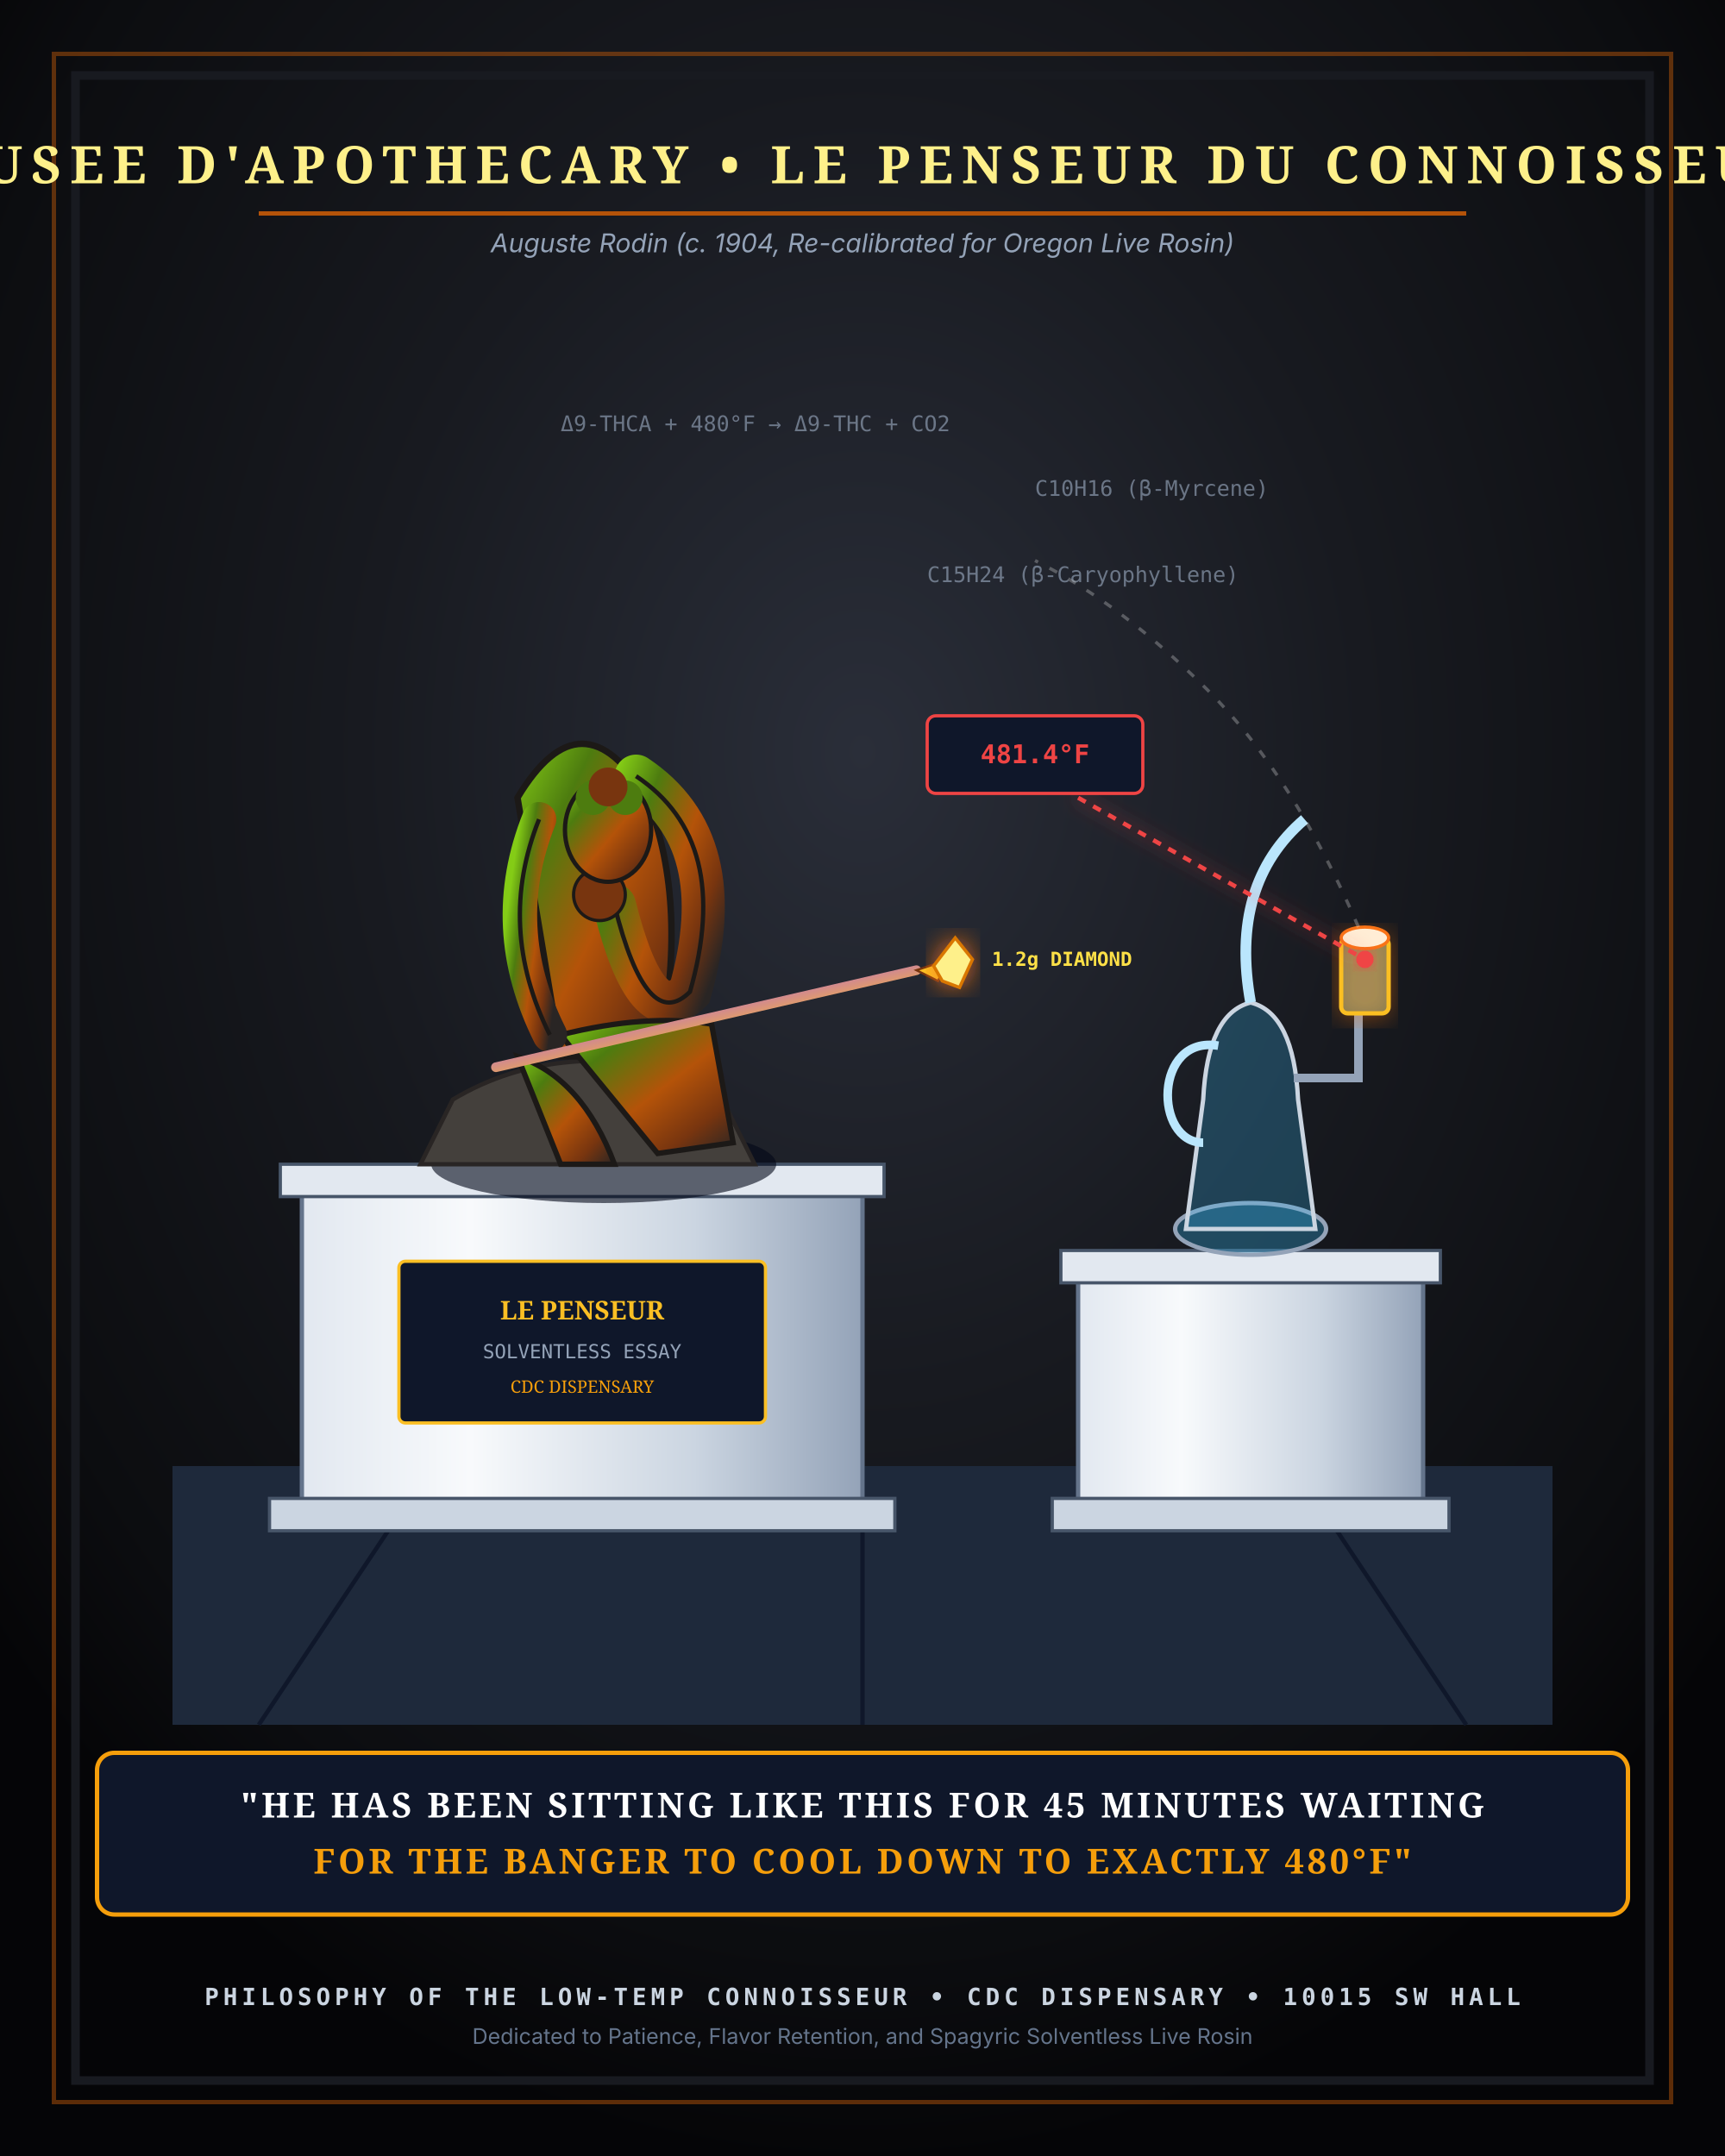
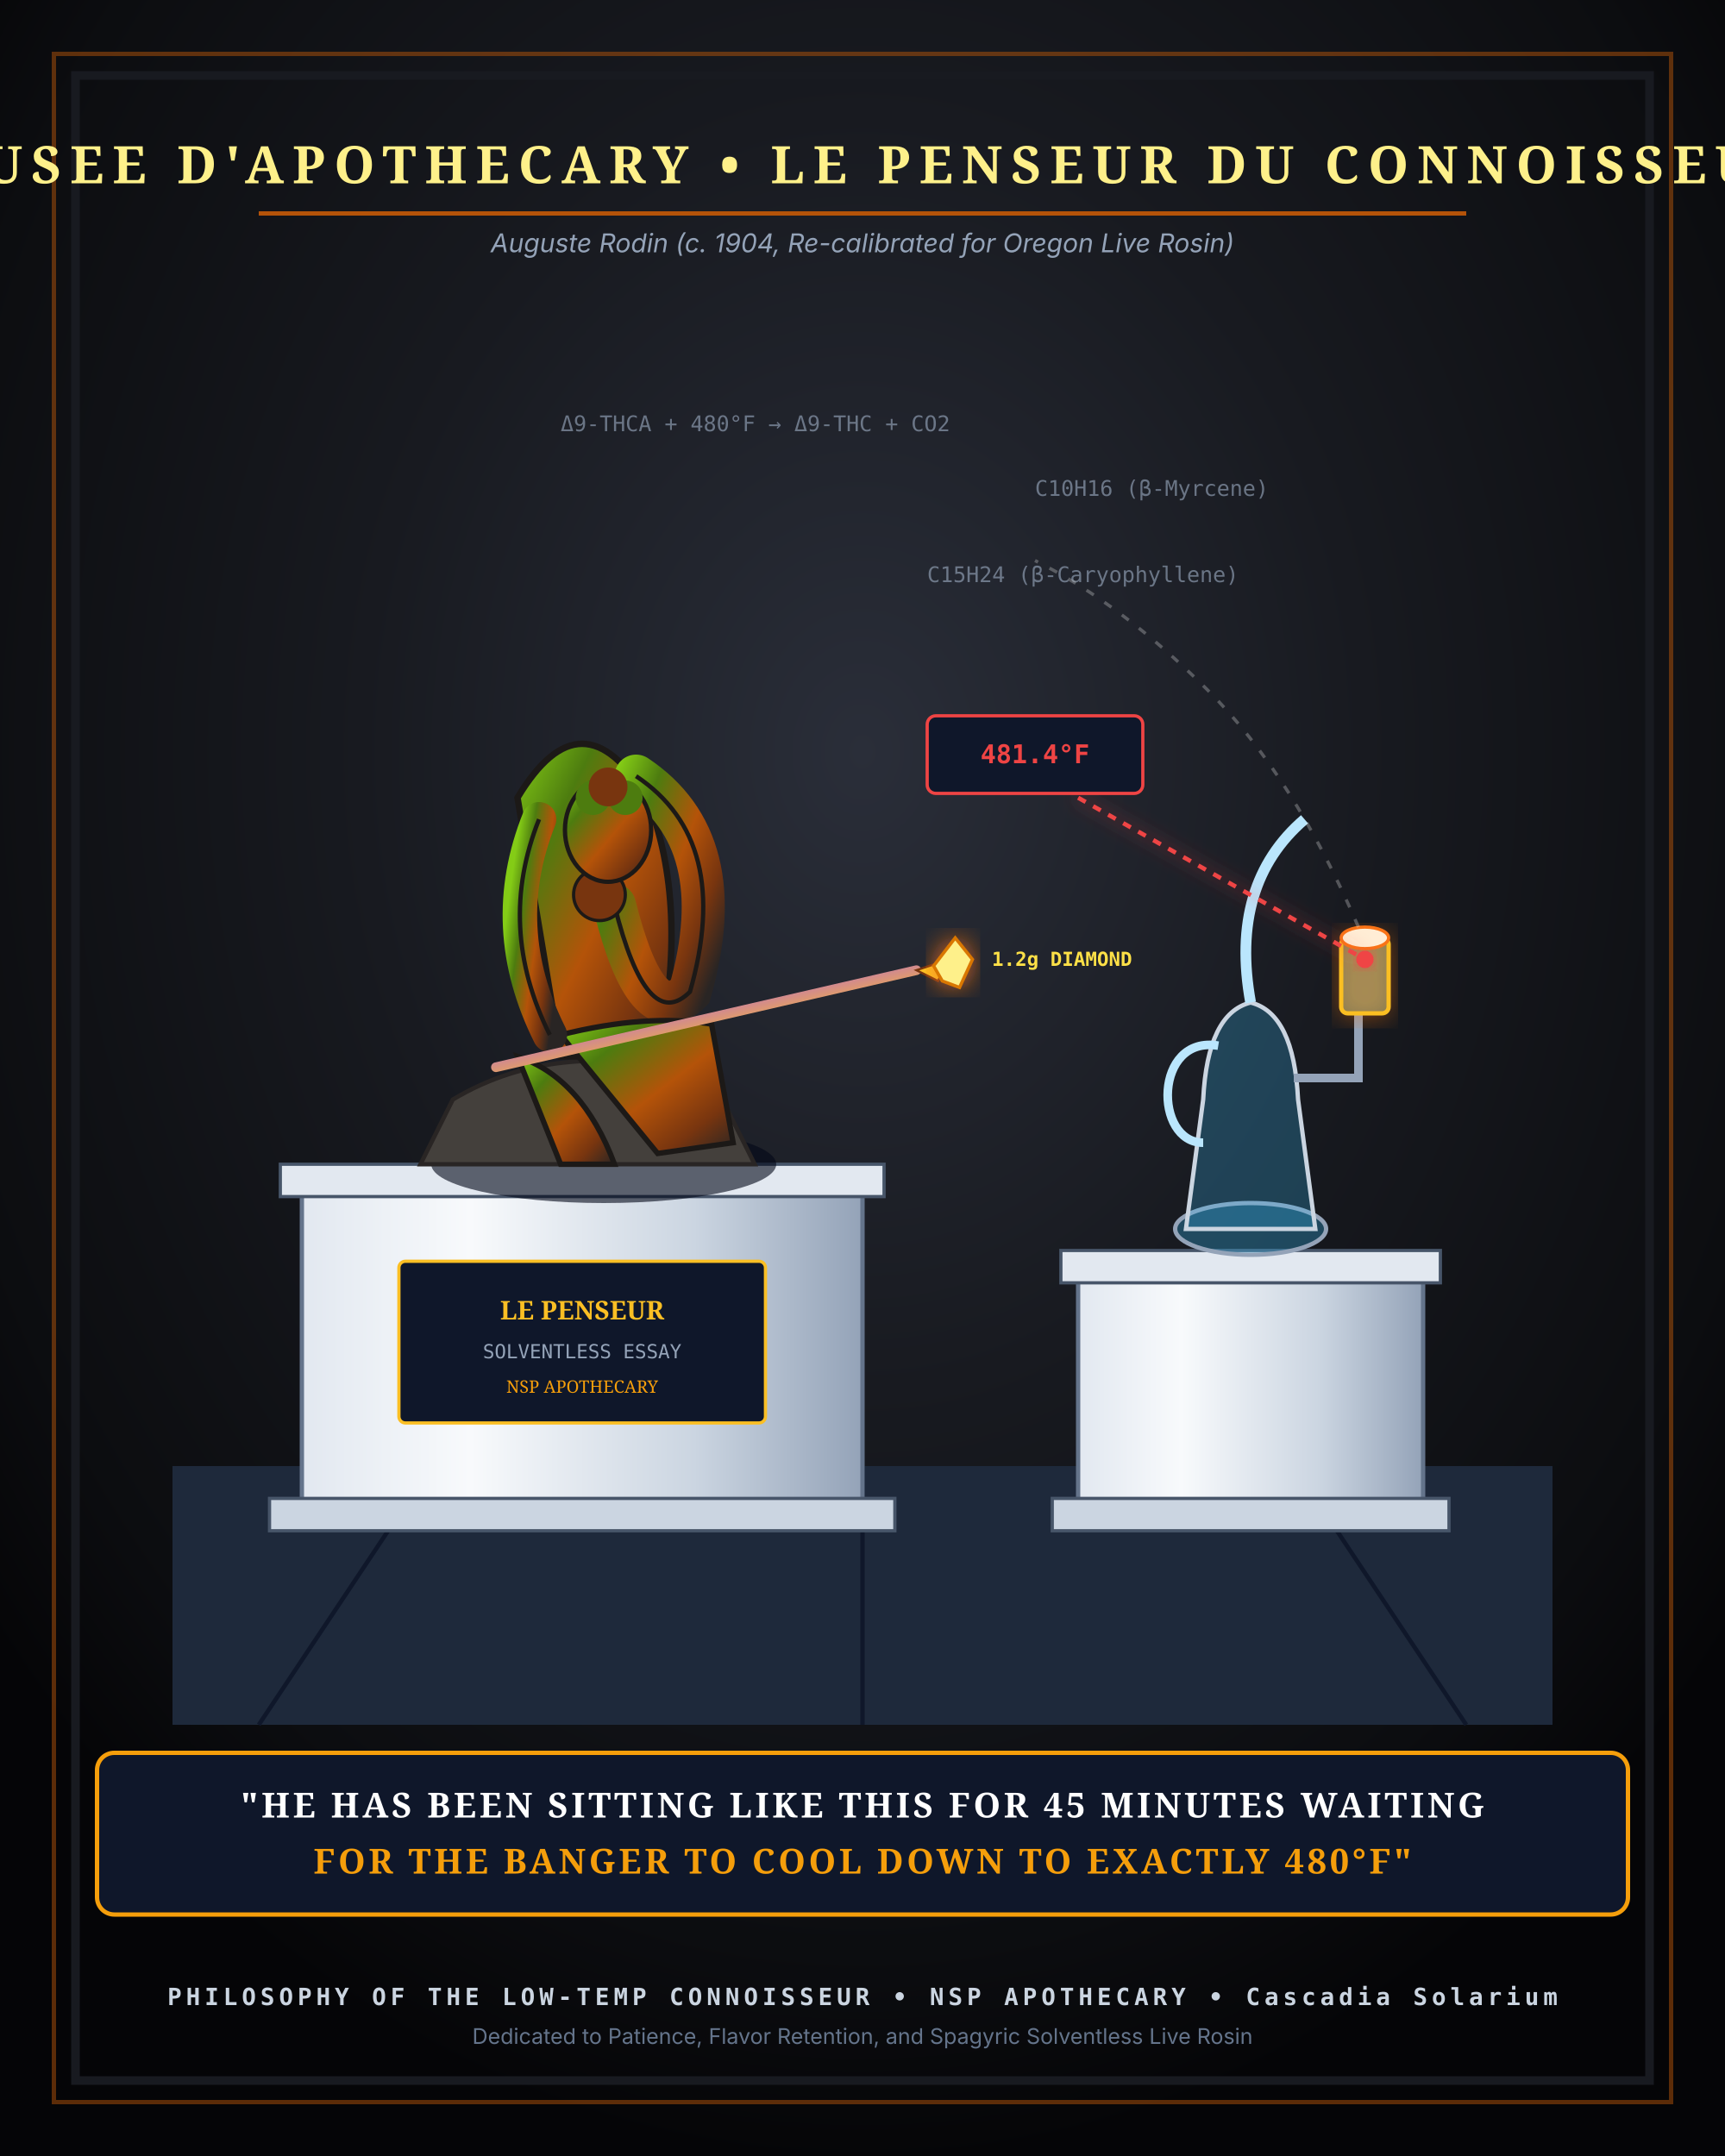
<svg xmlns="http://www.w3.org/2000/svg" viewBox="0 0 800 1000" width="100%" height="100%">
  <defs>
    <radialGradient id="museumSpotlight" cx="50%" cy="35%" r="65%">
      <stop offset="0%" stop-color="#2a2e39" />
      <stop offset="45%" stop-color="#181a20" />
      <stop offset="85%" stop-color="#0c0d10" />
      <stop offset="100%" stop-color="#050507" />
    </radialGradient>
    <linearGradient id="bronzePatina" x1="0%" y1="0%" x2="100%" y2="100%">
      <stop offset="0%" stop-color="#84cc16" />
      <stop offset="25%" stop-color="#4d7c0f" />
      <stop offset="55%" stop-color="#b45309" />
      <stop offset="80%" stop-color="#78350f" />
      <stop offset="100%" stop-color="#292524" />
    </linearGradient>
    <linearGradient id="marblePedestal" x1="0%" y1="0%" x2="100%" y2="0%">
      <stop offset="0%" stop-color="#e2e8f0" />
      <stop offset="30%" stop-color="#f8fafc" />
      <stop offset="70%" stop-color="#cbd5e1" />
      <stop offset="100%" stop-color="#94a3b8" />
    </linearGradient>
    <linearGradient id="titaniumRainbow" x1="0%" y1="0%" x2="100%" y2="100%">
      <stop offset="0%" stop-color="#00f0ff" />
      <stop offset="30%" stop-color="#a855f7" />
      <stop offset="65%" stop-color="#fbbf24" />
      <stop offset="100%" stop-color="#ef4444" />
    </linearGradient>
    <filter id="quartzHeatGlow" x="-20%" y="-20%" width="140%" height="140%">
      <feDropShadow dx="0" dy="0" stdDeviation="6" flood-color="#f97316" flood-opacity="0.9" />
    </filter>
    <filter id="laserGlow" x="-20%" y="-20%" width="140%" height="140%">
      <feDropShadow dx="0" dy="0" stdDeviation="4" flood-color="#ef4444" flood-opacity="0.9" />
    </filter>
  </defs>
  <rect width="800" height="1000" fill="url(#museumSpotlight)" />
  <rect x="25" y="25" width="750" height="950" fill="none" stroke="#b45309" stroke-width="2" opacity="0.5" />
  <rect x="35" y="35" width="730" height="930" fill="none" stroke="#181a20" stroke-width="4" />
  <g transform="translate(400, 85)" text-anchor="middle">
    <text font-family="'Cinzel', serif" font-weight="900" font-size="24" fill="#fef08a" letter-spacing="4">
      MUSEE D'APOTHECARY • LE PENSEUR DU CONNOISSEUR
    </text>
    <line x1="-280" y1="14" x2="280" y2="14" stroke="#b45309" stroke-width="2" />
    <text font-family="'Inter', sans-serif" font-style="italic" font-size="12" fill="#94a3b8" y="32">
      Auguste Rodin (c. 1904, Re-calibrated for Oregon Live Rosin)
    </text>
  </g>
  <g transform="translate(80, 140)">
    <path d="M 0 540 L 640 540 L 640 660 L 0 660 Z" fill="#1e293b" />
    <line x1="120" y1="540" x2="40" y2="660" stroke="#0f172a" stroke-width="2" />
    <line x1="320" y1="540" x2="320" y2="660" stroke="#0f172a" stroke-width="2" />
    <line x1="520" y1="540" x2="600" y2="660" stroke="#0f172a" stroke-width="2" />
    <g transform="translate(60, 360)">
      <rect x="0" y="50" width="260" height="150" fill="url(#marblePedestal)" stroke="#64748b" stroke-width="2" />
      <rect x="-10" y="40" width="280" height="15" fill="#e2e8f0" stroke="#475569" stroke-width="1.5" />
      <rect x="-15" y="195" width="290" height="15" fill="#cbd5e1" stroke="#475569" stroke-width="1.5" />
      <rect x="45" y="85" width="170" height="75" fill="#0f172a" stroke="#fbbf24" stroke-width="1.5" rx="3" />
      <text font-family="'Cinzel', serif" font-size="12" font-weight="bold" fill="#fbbf24" x="130" y="112" text-anchor="middle">LE PENSEUR</text>
      <text font-family="'JetBrains Mono', monospace" font-size="9" fill="#94a3b8" x="130" y="130" text-anchor="middle">SOLVENTLESS ESSAY</text>
-       <text font-family="'Cinzel', serif" font-size="8" fill="#f59e0b" x="130" y="146" text-anchor="middle">CDC DISPENSARY</text>
+       <text font-family="'Cinzel', serif" font-size="8" fill="#f59e0b" x="130" y="146" text-anchor="middle">NSP APOTHECARY</text>
    </g>
    <g transform="translate(420, 390)">
      <rect x="0" y="60" width="160" height="110" fill="url(#marblePedestal)" stroke="#64748b" stroke-width="2" />
      <rect x="-8" y="50" width="176" height="15" fill="#e2e8f0" stroke="#475569" stroke-width="1.5" />
      <rect x="-12" y="165" width="184" height="15" fill="#cbd5e1" stroke="#475569" stroke-width="1.5" />
    </g>
    <g transform="translate(500, 310)">
      <ellipse cx="0" cy="120" rx="35" ry="12" fill="#38bdf8" fill-opacity="0.3" stroke="#94a3b8" stroke-width="2" />
      <path d="M -30 120 L -22 60 Q -20 20 0 15 Q 20 20 22 60 L 30 120 Z" fill="#38bdf8" fill-opacity="0.25" stroke="#cbd5e1" stroke-width="2" />
      <path d="M -22 80 C -45 80 -45 30 -15 35" fill="none" stroke="#bae6fd" stroke-width="4" />
      <path d="M 0 15 Q -10 -40 25 -70" fill="none" stroke="#bae6fd" stroke-width="5" />
      <path d="M 20 50 L 50 50 L 50 20" fill="none" stroke="#94a3b8" stroke-width="4" />
      <rect x="42" y="-15" width="22" height="35" rx="3" fill="#fef08a" fill-opacity="0.4" stroke="#fbbf24" stroke-width="2" filter="url(#quartzHeatGlow)" />
      <ellipse cx="53" cy="-15" rx="11" ry="5" fill="#ffedd5" stroke="#f97316" stroke-width="1.5" />
      <line x1="-80" y1="-80" x2="53" y2="-5" stroke="#ef4444" stroke-width="2" stroke-dasharray="4,4" filter="url(#laserGlow)" />
      <circle cx="53" cy="-5" r="4" fill="#ef4444" filter="url(#laserGlow)" />
      <g transform="translate(-100, -100)">
        <rect x="-50" y="-18" width="100" height="36" rx="4" fill="#0f172a" stroke="#ef4444" stroke-width="1.5" />
        <text font-family="'JetBrains Mono', monospace" font-size="12" font-weight="bold" fill="#ef4444" x="0" y="4" text-anchor="middle">481.4°F</text>
      </g>
    </g>
    <g transform="translate(140, 110)">
      <ellipse cx="60" cy="290" rx="80" ry="18" fill="#020617" opacity="0.6" />
      <path d="M -10 260 Q 40 230 110 250 L 130 290 L -25 290 Z" fill="#44403c" stroke="#292524" stroke-width="2" />
      <path d="M 20 120 Q 50 70 80 120 Q 100 170 85 240 L 40 240 Z" fill="url(#bronzePatina)" stroke="#1c1917" stroke-width="3" />
      <path d="M 75 110 Q 120 140 100 210 Q 80 230 65 170" fill="none" stroke="url(#bronzePatina)" stroke-width="20" stroke-linecap="round" />
      <path d="M 75 110 Q 120 140 100 210 Q 80 230 65 170" fill="none" stroke="#1c1917" stroke-width="2" />
      <circle cx="58" cy="165" r="12" fill="#78350f" stroke="#1c1917" stroke-width="1.5" />
      <ellipse cx="62" cy="135" rx="20" ry="24" fill="url(#bronzePatina)" stroke="#1c1917" stroke-width="2" />
      <circle cx="55" cy="120" r="8" fill="#4d7c0f" />
      <circle cx="70" cy="120" r="8" fill="#4d7c0f" />
      <circle cx="62" cy="115" r="9" fill="#78350f" />
      <path d="M 40 230 Q 80 220 110 225 L 120 280 L 85 285 Z" fill="url(#bronzePatina)" stroke="#1c1917" stroke-width="2.5" />
      <path d="M 20 240 Q 50 250 65 290 L 40 290 Z" fill="url(#bronzePatina)" stroke="#1c1917" stroke-width="2.5" />
      <path d="M 30 130 Q 10 180 35 230" fill="none" stroke="url(#bronzePatina)" stroke-width="16" stroke-linecap="round" />
      <path d="M 30 130 Q 10 180 35 230" fill="none" stroke="#1c1917" stroke-width="2" />
      <g transform="translate(45, 220)">
        <line x1="-35" y1="25" x2="160" y2="-20" stroke="url(#titaniumRainbow)" stroke-width="4.5" stroke-linecap="round" />
        <polygon points="160,-20 175,-25 170,-15" fill="#fbbf24" stroke="#78350f" stroke-width="1" />
        <polygon points="168,-22 178,-35 186,-25 180,-12 172,-15" fill="#fef08a" stroke="#d97706" stroke-width="1.5" filter="url(#quartzHeatGlow)" />
        <text font-family="'JetBrains Mono', monospace" font-size="9" font-weight="bold" fill="#fde047" x="195" y="-22">1.2g DIAMOND</text>
      </g>
    </g>
    <g fill="#94a3b8" opacity="0.65" font-family="'JetBrains Mono', monospace" font-size="10">
      <text x="180" y="60">Δ9-THCA + 480°F → Δ9-THC + CO2</text>
      <text x="400" y="90">C10H16 (β-Myrcene)</text>
      <text x="350" y="130">C15H24 (β-Caryophyllene)</text>
      <path d="M 550 290 Q 520 220 480 180 T 400 120" fill="none" stroke="#ffffff" stroke-width="1.5" stroke-dasharray="4,6" opacity="0.4" />
    </g>
  </g>
  <g transform="translate(400, 835)" text-anchor="middle">
    <rect x="-355" y="-22" width="710" height="75" fill="#0f172a" stroke="#f59e0b" stroke-width="2" rx="8" />
    <text font-family="'Cinzel', serif" font-weight="900" font-size="16" fill="#ffffff" letter-spacing="1.5" y="8">
      "HE HAS BEEN SITTING LIKE THIS FOR 45 MINUTES WAITING
    </text>
    <text font-family="'Cinzel', serif" font-weight="900" font-size="16" fill="#f59e0b" letter-spacing="1.5" y="34">
      FOR THE BANGER TO COOL DOWN TO EXACTLY 480°F"
    </text>
  </g>
  <g transform="translate(400, 930)" text-anchor="middle">
    <text font-family="'JetBrains Mono', monospace" font-size="11" font-weight="bold" fill="#cbd5e1" letter-spacing="2">
-       PHILOSOPHY OF THE LOW-TEMP CONNOISSEUR • CDC DISPENSARY • 10015 SW HALL
+       PHILOSOPHY OF THE LOW-TEMP CONNOISSEUR • NSP APOTHECARY • Cascadia Solarium
    </text>
    <text font-family="'Inter', sans-serif" font-size="10" fill="#64748b" y="18">
      Dedicated to Patience, Flavor Retention, and Spagyric Solventless Live Rosin
    </text>
  </g>
</svg>
